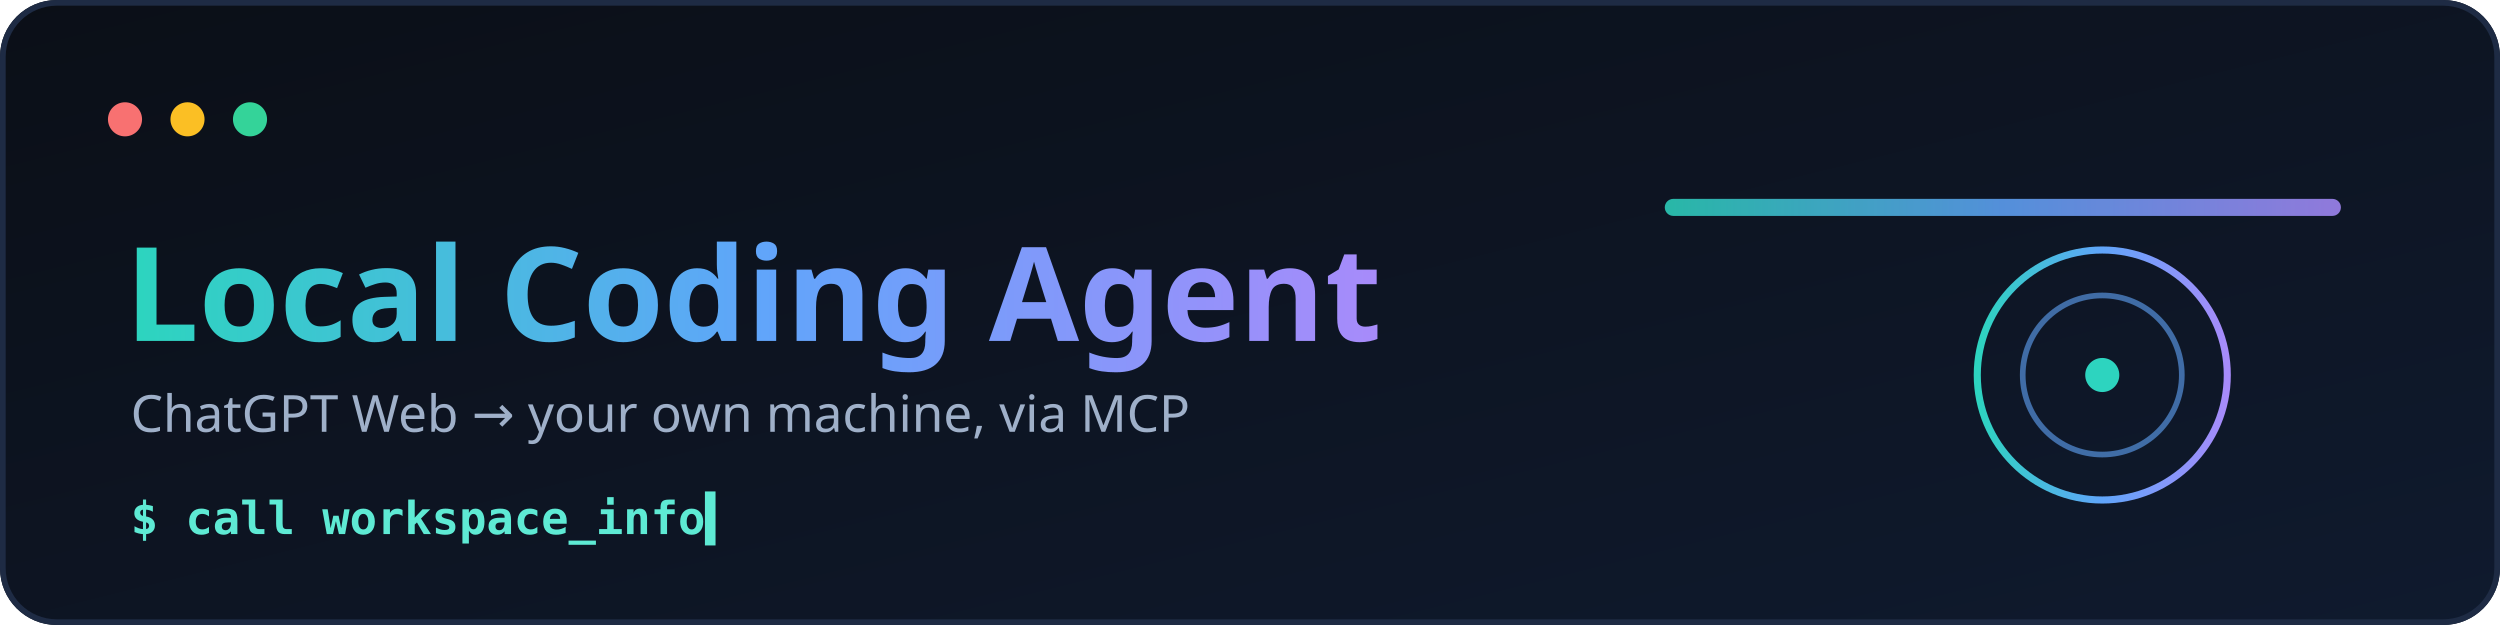
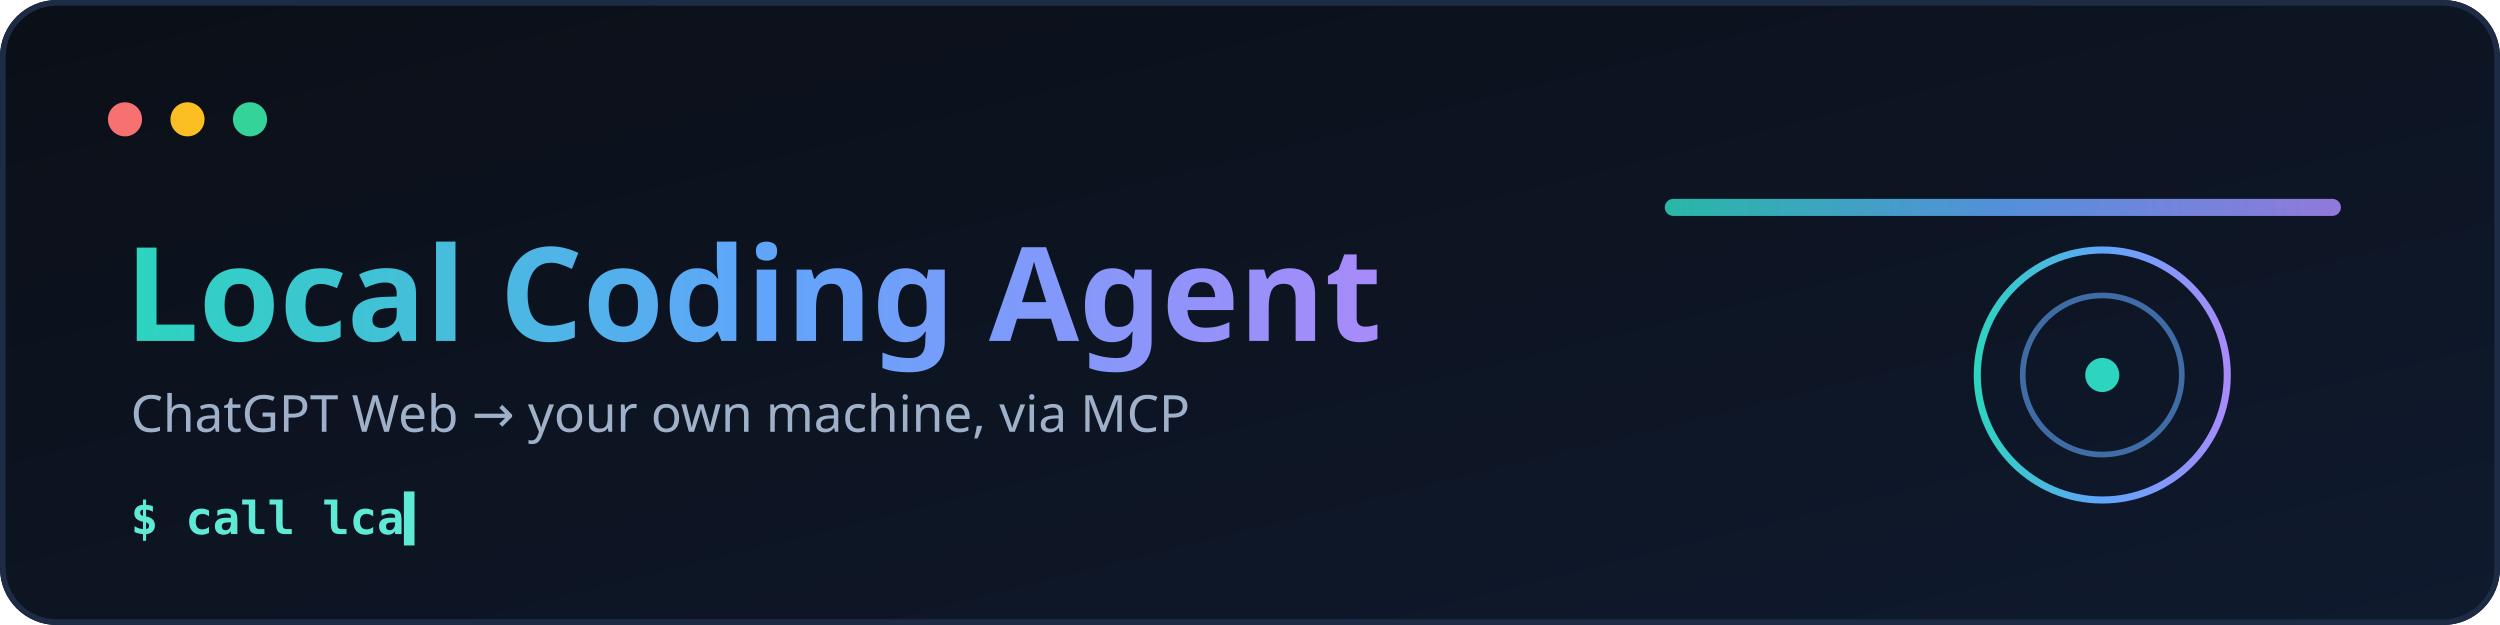
<svg xmlns="http://www.w3.org/2000/svg" viewBox="0 0 880 220" width="880" height="220" role="img" aria-label="Local Coding Agent">
  <defs>
    <linearGradient id="bg" x1="0" y1="0" x2="1" y2="1">
      <stop offset="0" stop-color="#0b0f17" />
      <stop offset="1" stop-color="#0f1a2e" />
    </linearGradient>
    <linearGradient id="accent" x1="0" y1="0" x2="1" y2="0">
      <stop offset="0" stop-color="#2dd4bf" />
      <stop offset="0.5" stop-color="#60a5fa" />
      <stop offset="1" stop-color="#a78bfa" />
    </linearGradient>
    <style>
      .title { font: 700 46px 'Segoe UI', system-ui, sans-serif; fill: url(#accent); }
      .sub   { font: 400 18px 'Segoe UI', system-ui, sans-serif; fill: #9fb0c9; }
      .mono  { font: 600 16px 'Consolas', ui-monospace, monospace; fill: #5eead4; }
      .cursor{ fill: #5eead4; animation: blink 1.1s steps(1) infinite; }
      @keyframes blink { 50% { opacity: 0; } }
      .sweep { animation: move 3.6s ease-in-out infinite; }
      @keyframes move { 0%,100% { transform: translateX(0); } 50% { transform: translateX(26px); } }
      .ring  { animation: pulse 2.6s ease-in-out infinite; transform-origin: 740px 132px; }
      @keyframes pulse { 0%,100% { opacity: .30; transform: scale(.94);} 50% { opacity: 1; transform: scale(1.06);} }
    </style>
  </defs>
  <rect width="880" height="220" rx="20" fill="url(#bg)" />
  <rect x="1" y="1" width="878" height="218" rx="19" fill="none" stroke="#1e2b44" stroke-width="2" />
  <g transform="translate(44,42)">
    <circle cx="0" cy="0" r="6" fill="#f87171" />
    <circle cx="22" cy="0" r="6" fill="#fbbf24" />
    <circle cx="44" cy="0" r="6" fill="#34d399" />
  </g>
  <text x="44" y="120" class="title">Local Coding Agent</text>
  <text x="46" y="152" class="sub">ChatGPT Web → your own machine, via MCP</text>
-   <text x="46" y="188" class="mono">$ call workspace_info<tspan class="cursor"> ▍</tspan>
+   <text x="46" y="188" class="mono">$ call lca<tspan class="cursor"> ▍</tspan>
  </text>
  <rect class="sweep" x="586" y="70" width="238" height="6" rx="3" fill="url(#accent)" opacity="0.85" />
  <g class="ring">
    <circle cx="740" cy="132" r="44" fill="none" stroke="url(#accent)" stroke-width="2.5" />
    <circle cx="740" cy="132" r="28" fill="none" stroke="#60a5fa" stroke-width="2" opacity="0.6" />
    <circle cx="740" cy="132" r="6" fill="#2dd4bf" />
  </g>
</svg>
